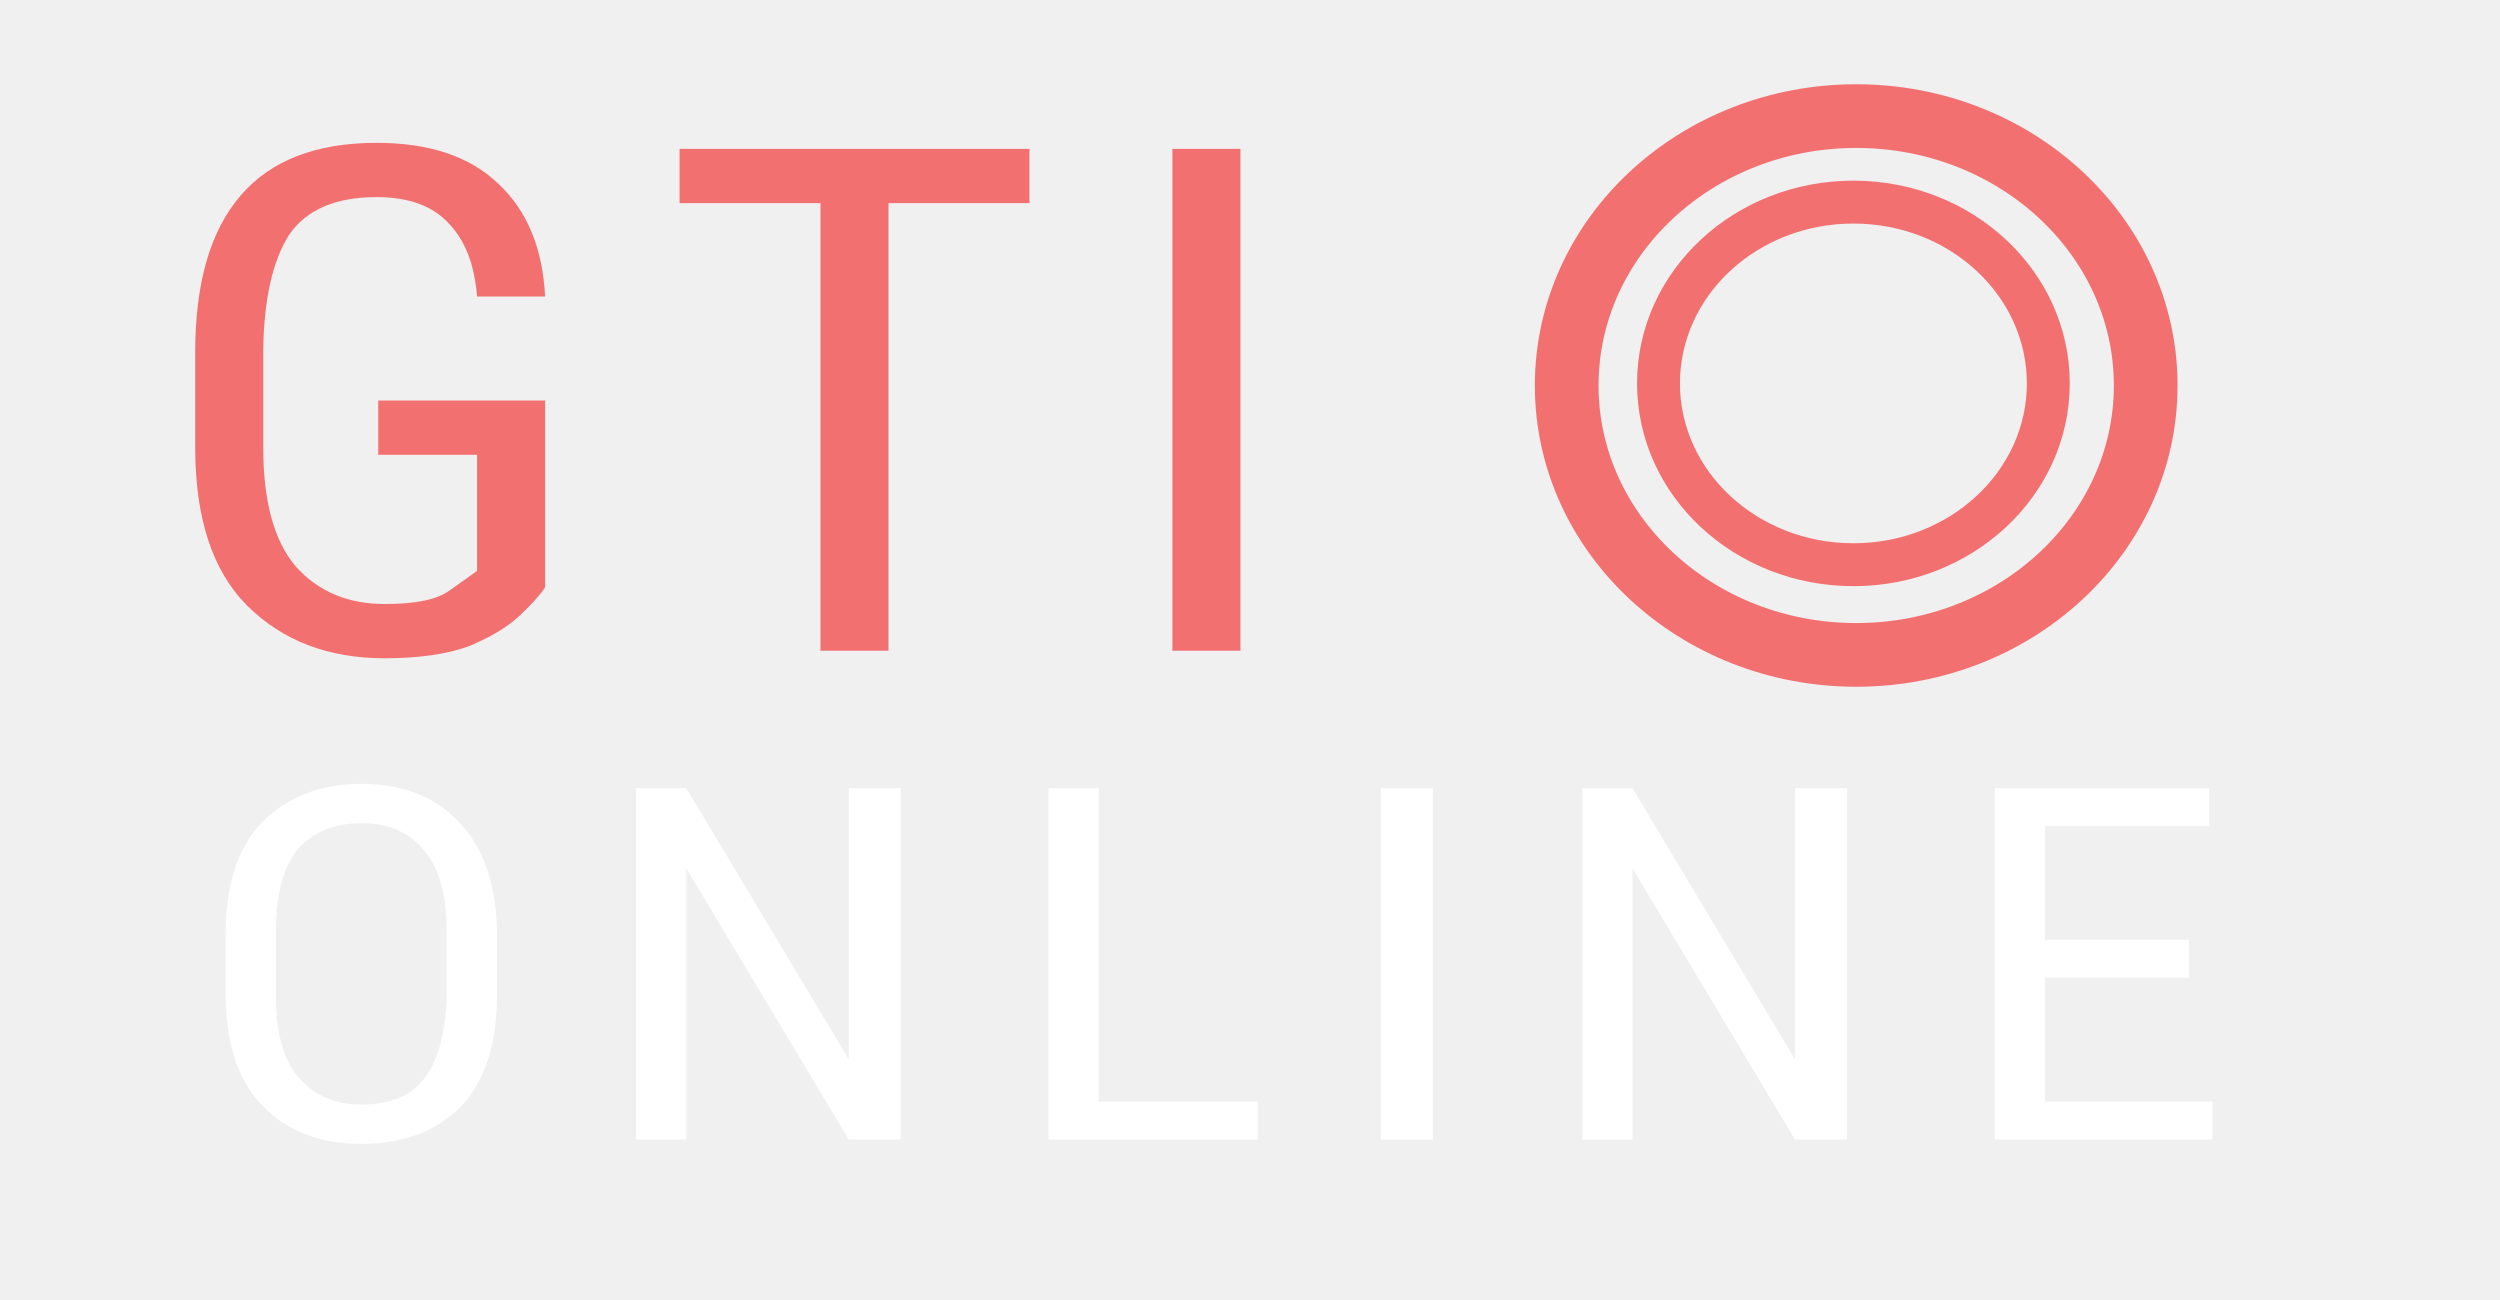
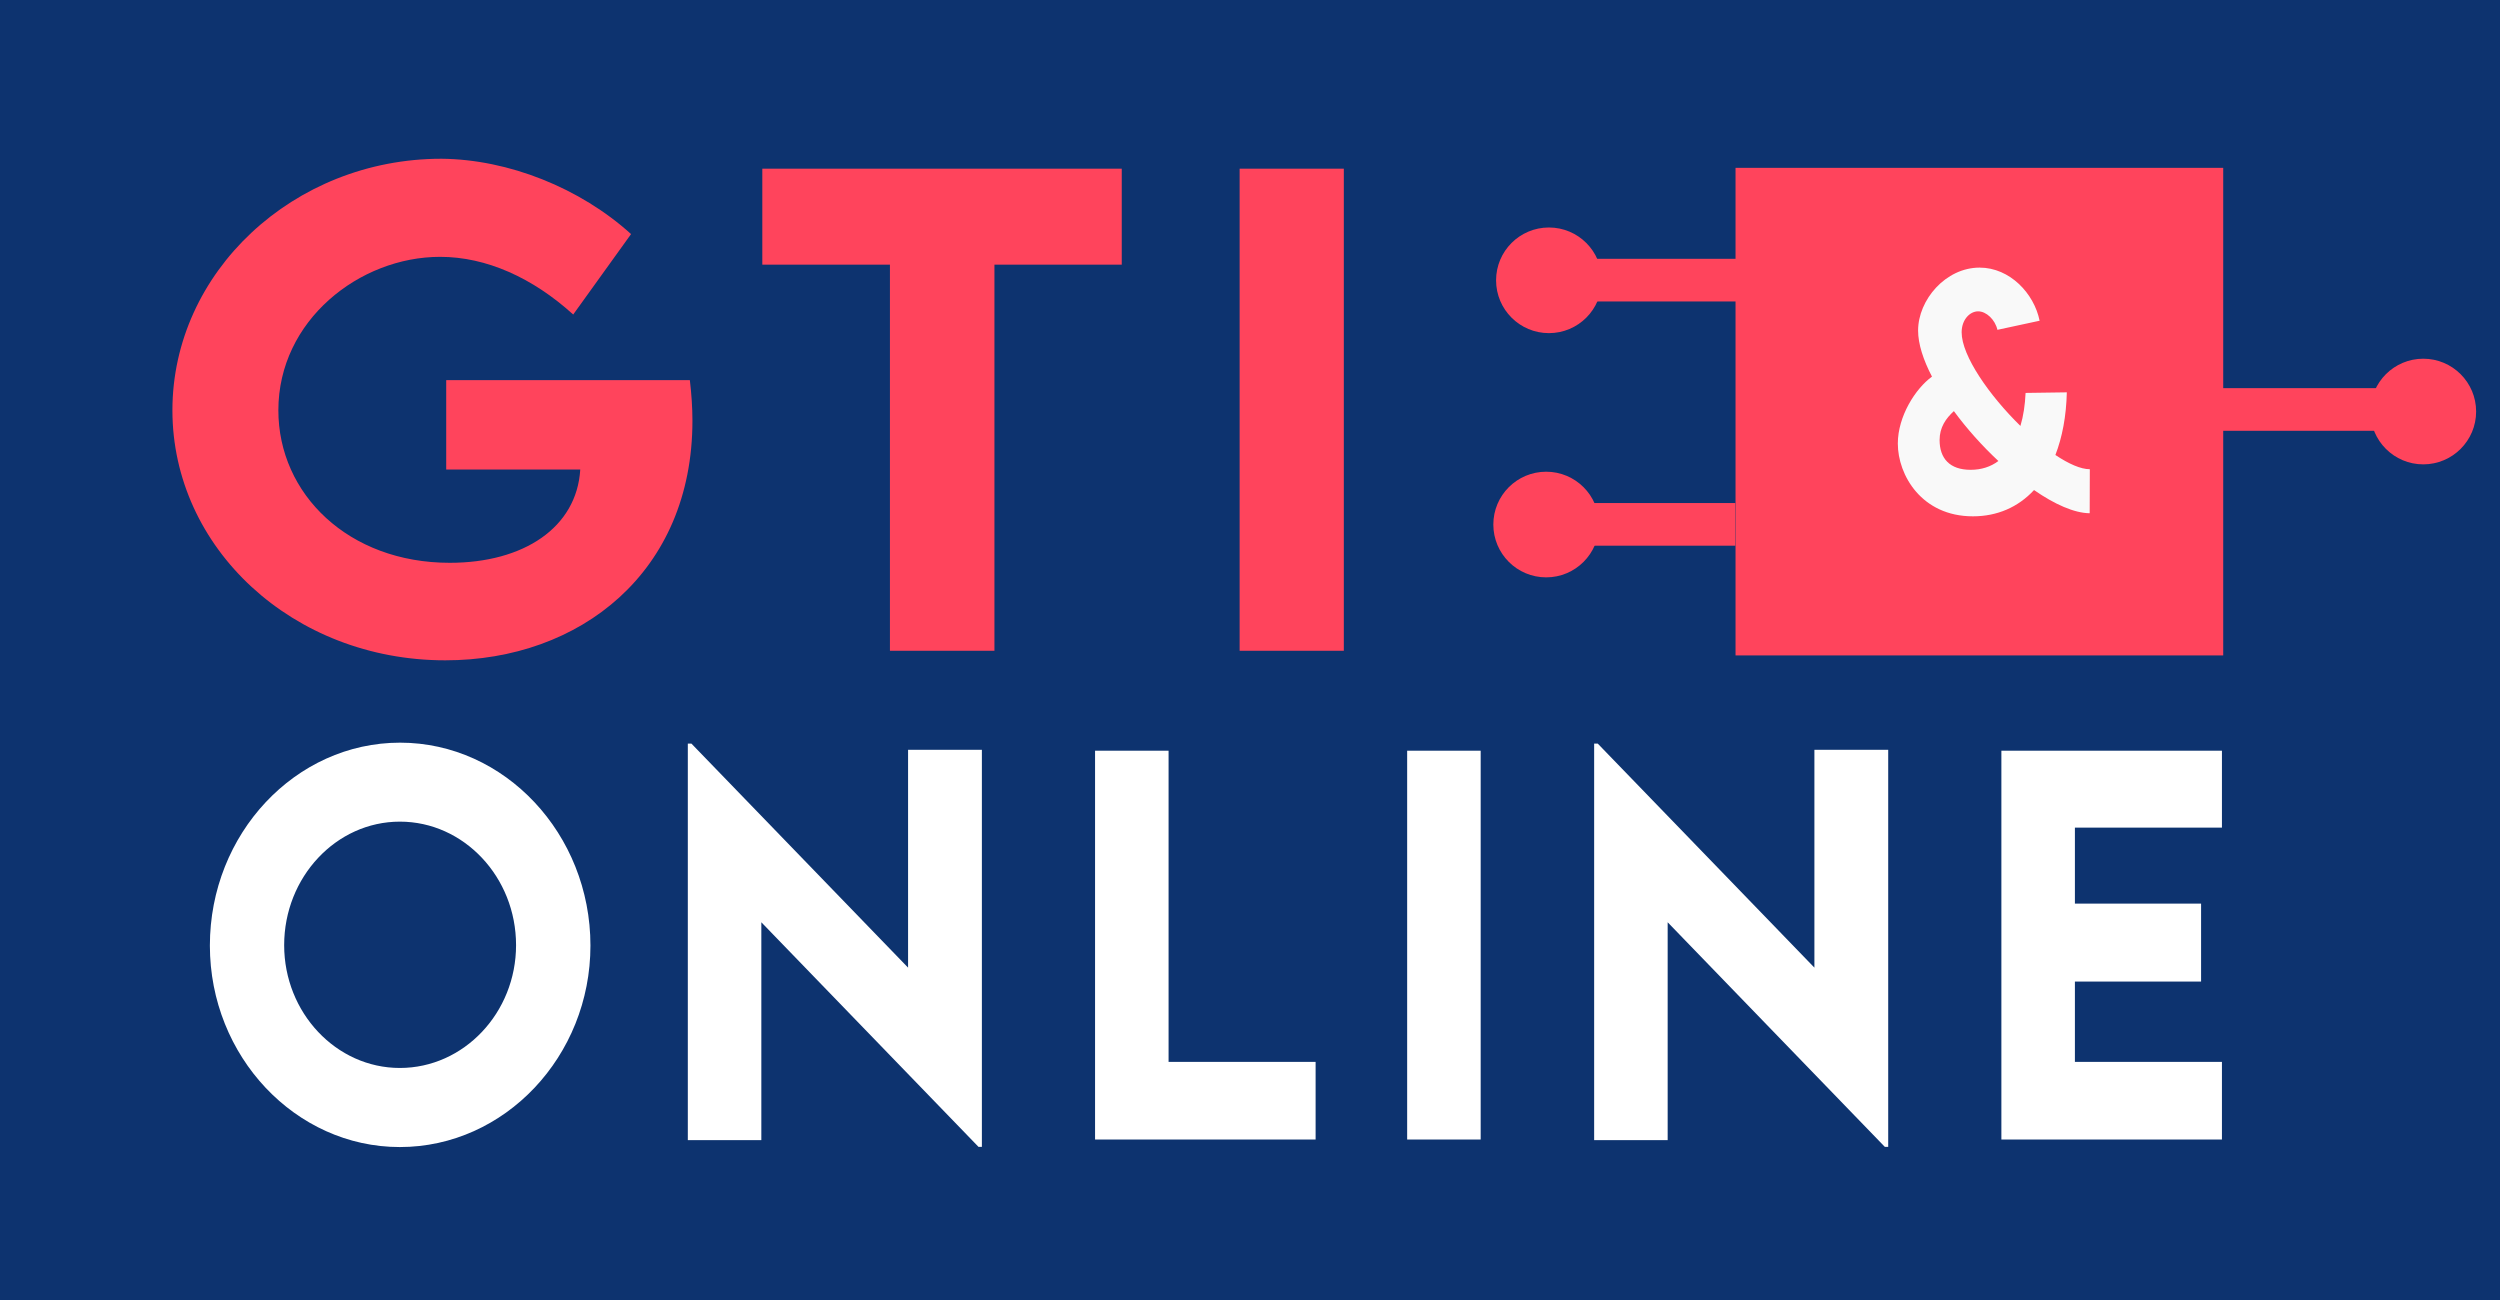
<svg xmlns="http://www.w3.org/2000/svg" width="25mm" height="13mm" viewBox="0 0 25 13" version="1.1" id="svg8">
  <defs id="defs2" />
  <g id="layer1" transform="translate(0,-284)">
-     <text xml:space="preserve" style="font-style:normal;font-weight:normal;font-size:11.348px;line-height:1.25;font-family:sans-serif;letter-spacing:0.567px;word-spacing:8.511px;fill:#000000;fill-opacity:1;stroke:none;stroke-width:0.284" x="1.778" y="316.633" id="text817" transform="scale(1.071896,0.9329264)">
-       <tspan x="1.778" y="316.633" style="font-style:normal;font-variant:normal;font-weight:normal;font-stretch:normal;font-size:5.296px;font-family:'Roboto Condensed';-inkscape-font-specification:'Roboto Condensed, ';letter-spacing:0.567px;word-spacing:8.511px;fill:#ffffff;stroke-width:0.284" id="tspan819">ONLINE</tspan>
-     </text>
-     <ellipse style="fill:none;fill-opacity:0.762;stroke:#f37070;stroke-width:0.637;stroke-miterlimit:4;stroke-dasharray:none;stroke-opacity:1" id="path2187" cx="18.562" cy="287.855" rx="2.895" ry="2.694" />
-     <ellipse style="fill:none;fill-opacity:0.762;stroke:#f37070;stroke-width:0.429;stroke-miterlimit:4;stroke-dasharray:none;stroke-opacity:1" id="path2187-7" cx="18.534" cy="287.834" rx="1.949" ry="1.813" />
-     <text xml:space="preserve" style="font-style:normal;font-weight:normal;font-size:10.976px;line-height:1.25;font-family:sans-serif;letter-spacing:23.361px;word-spacing:0px;fill:#f37070;fill-opacity:1;stroke:none;stroke-width:0.274" x="1.445" y="301.18" id="text817-2" transform="scale(1.036737,0.9645651)">
-       <tspan x="1.445" y="301.18" style="font-style:normal;font-variant:normal;font-weight:normal;font-stretch:normal;font-size:7.317px;font-family:'Roboto Condensed';-inkscape-font-specification:'Roboto Condensed, ';letter-spacing:0.568px;fill:#f37070;fill-opacity:1;stroke-width:0.274" id="tspan819-6">GTI</tspan>
-     </text>
+     <rect style="color:#000000;clip-rule:nonzero;display:inline;overflow:visible;visibility:visible;opacity:1;isolation:auto;mix-blend-mode:normal;color-interpolation:sRGB;color-interpolation-filters:linearRGB;solid-color:#000000;solid-opacity:1;fill:#0d336f;fill-opacity:1;fill-rule:nonzero;stroke:none;stroke-width:60;stroke-linecap:butt;stroke-linejoin:miter;stroke-miterlimit:4;stroke-dasharray:none;stroke-dashoffset:0;stroke-opacity:1;color-rendering:auto;image-rendering:auto;shape-rendering:auto;text-rendering:auto;enable-background:accumulate" id="rect4139" width="27.214" height="14.363" x="-0.58" y="283.494" />
+     <g transform="scale(0.969853,1.031084)" style="font-style:normal;font-weight:normal;font-size:10.267px;line-height:1.25;font-family:sans-serif;letter-spacing:0.513px;word-spacing:7.701px;fill:#000000;fill-opacity:1;stroke:none;stroke-width:0.284" id="text817">
+       <path d="m 4.123,286.563 c 1.081,0 1.965,-0.88 1.965,-1.954 0,-1.083 -0.884,-1.968 -1.963,-1.968 -1.079,0 -1.961,0.884 -1.961,1.968 0,1.074 0.882,1.954 1.958,1.954 z m 0,-0.767 c -0.657,0 -1.193,-0.536 -1.193,-1.191 0,-0.66 0.536,-1.198 1.193,-1.198 0.66,0 1.198,0.538 1.198,1.198 0,0.655 -0.538,1.191 -1.198,1.191 z" style="font-style:normal;font-variant:normal;font-weight:500;font-stretch:normal;font-size:4.791px;font-family:'LEMON MILK';-inkscape-font-specification:'LEMON MILK Medium';letter-spacing:0.513px;word-spacing:7.701px;fill:#ffffff;stroke-width:0.284" id="path4192" />
+       <path d="m 9.363,282.71 0,2.113 -2.234,-2.173 -0.037,0 0,3.846 0.758,0 0,-2.113 2.239,2.178 0.035,0 0,-3.851 -0.76,0 z" style="font-style:normal;font-variant:normal;font-weight:500;font-stretch:normal;font-size:4.791px;font-family:'LEMON MILK';-inkscape-font-specification:'LEMON MILK Medium';letter-spacing:0.513px;word-spacing:7.701px;fill:#ffffff;stroke-width:0.284" id="path4194" />
+       <path d="m 12.049,285.737 0,-3.018 -0.758,0 0,3.771 2.274,0 0,-0.753 -1.516,0 z" style="font-style:normal;font-variant:normal;font-weight:500;font-stretch:normal;font-size:4.791px;font-family:'LEMON MILK';-inkscape-font-specification:'LEMON MILK Medium';letter-spacing:0.513px;word-spacing:7.701px;fill:#ffffff;stroke-width:0.284" id="path4196" />
+       <path d="m 14.509,286.49 0.758,0 0,-3.771 -0.758,0 0,3.771 z" style="font-style:normal;font-variant:normal;font-weight:500;font-stretch:normal;font-size:4.791px;font-family:'LEMON MILK';-inkscape-font-specification:'LEMON MILK Medium';letter-spacing:0.513px;word-spacing:7.701px;fill:#ffffff;stroke-width:0.284" id="path4198" />
+       <path d="m 18.708,282.71 0,2.113 -2.234,-2.173 -0.037,0 0,3.846 0.758,0 0,-2.113 2.239,2.178 0.035,0 0,-3.851 -0.76,0 z" style="font-style:normal;font-variant:normal;font-weight:500;font-stretch:normal;font-size:4.791px;font-family:'LEMON MILK';-inkscape-font-specification:'LEMON MILK Medium';letter-spacing:0.513px;word-spacing:7.701px;fill:#ffffff;stroke-width:0.284" id="path4200" />
+       <path d="m 22.91,283.465 0,-0.746 -2.274,0 0,3.771 2.274,0 0,-0.753 -1.516,0 0,-0.779 1.301,0 0,-0.756 -1.301,0 0,-0.737 1.516,0 z" style="font-style:normal;font-variant:normal;font-weight:500;font-stretch:normal;font-size:4.791px;font-family:'LEMON MILK';-inkscape-font-specification:'LEMON MILK Medium';letter-spacing:0.513px;word-spacing:7.701px;fill:#ffffff;stroke-width:0.284" id="path4202" />
+     </g>
+     <g transform="scale(1.036737,0.9645651)" style="font-style:normal;font-weight:normal;font-size:10.976px;line-height:1.25;font-family:sans-serif;letter-spacing:23.361px;word-spacing:0px;fill:#ff445c;fill-opacity:1;stroke:none;stroke-width:0.274" id="text817-2">
+       <path d="m 6.654,298.374 -2.35,0 0,0.927 1.293,0 c -0.034,0.602 -0.546,0.967 -1.259,0.967 -0.977,0 -1.653,-0.713 -1.653,-1.581 0,-0.933 0.784,-1.591 1.56,-1.591 0.446,0 0.893,0.217 1.284,0.598 l 0.558,-0.834 c -0.49,-0.477 -1.181,-0.775 -1.829,-0.781 -1.429,0 -2.595,1.178 -2.595,2.608 0,1.426 1.16,2.592 2.632,2.592 1.302,0 2.384,-0.915 2.384,-2.484 0,-0.136 -0.009,-0.276 -0.025,-0.422 z" style="font-style:normal;font-variant:normal;font-weight:500;font-stretch:normal;font-size:6.35px;font-family:'LEMON MILK';-inkscape-font-specification:'LEMON MILK Medium';letter-spacing:0.568px;fill:#ff445c;fill-opacity:1;stroke-width:0.274" id="path4205" />
+       <path d="m 10.819,296.182 -3.466,0 0,0.995 1.231,0 0,4.003 1.008,0 0,-4.003 1.228,0 0,-0.995 z" style="font-style:normal;font-variant:normal;font-weight:500;font-stretch:normal;font-size:6.35px;font-family:'LEMON MILK';-inkscape-font-specification:'LEMON MILK Medium';letter-spacing:0.568px;fill:#ff445c;fill-opacity:1;stroke-width:0.274" id="path4207" />
+       <path d="m 11.957,301.18 1.005,0 0,-4.998 -1.005,0 0,4.998 z" style="font-style:normal;font-variant:normal;font-weight:500;font-stretch:normal;font-size:6.35px;font-family:'LEMON MILK';-inkscape-font-specification:'LEMON MILK Medium';letter-spacing:0.568px;fill:#ff445c;fill-opacity:1;stroke-width:0.274" id="path4209" />
+     </g>
+     <g transform="matrix(0.2663895,0,0,0.2663895,45.52737,68.40957)" id="layer1-1">
+       <rect y="815.606" x="-105.755" height="18.303" width="18.307" id="rect815" style="fill:#ff445c;fill-opacity:1;stroke:none;stroke-width:0.208;stroke-miterlimit:4;stroke-dasharray:none;stroke-opacity:1" />
+       <g id="text855" style="font-style:normal;font-variant:normal;font-weight:normal;font-stretch:normal;font-size:51.562px;line-height:0;font-family:Comfortaa;-inkscape-font-specification:Comfortaa;letter-spacing:0.516px;word-spacing:0px;fill:#ff445c;fill-opacity:1;stroke:none;stroke-width:0.324" transform="matrix(0.1046181,0,0,0.100338,-125.8079,760.6819)">
+         <path id="path4310" style="font-style:normal;font-variant:normal;font-weight:500;font-stretch:normal;font-size:112.427px;font-family:'LEMON MILK';-inkscape-font-specification:'LEMON MILK Medium';fill:#f9f9f9;fill-opacity:1;stroke-width:0.324" d="m 318.8,660.145 c -3.271,0 -7.617,-2.031 -12.352,-5.325 2.441,-6.588 3.906,-14.438 4.101,-23.441 l -14.794,0.22 c -0.195,4.447 -0.781,8.619 -1.855,12.352 -11.181,-11.418 -21.092,-26.24 -21.092,-35.024 0,-4.776 2.978,-7.85 5.908,-7.85 2.978,0 6.103,3.129 6.933,6.917 l 15.135,-3.404 c -1.953,-10.156 -10.644,-19.872 -21.531,-19.872 -12.206,0 -22.068,12.077 -22.068,23.55 0,4.996 1.855,10.979 4.98,17.237 -5.908,4.447 -12.255,14.822 -12.255,25.033 0,11.803 8.544,27.228 26.951,27.228 8.691,0 16.21,-3.404 21.922,-9.826 7.372,5.325 14.452,8.619 19.969,8.674 l 0.049,-16.469 z m -42.77,0.22 c -7.519,0 -11.132,-4.282 -11.132,-11.144 0,-4.776 2.295,-8.125 5.127,-10.815 4.638,6.588 10.155,13.01 15.965,18.665 -2.734,2.141 -6.054,3.294 -9.96,3.294 z" />
+       </g>
+       <rect y="828.189" x="-112.117" height="1.601" width="6.355" id="rect821-6-2-4" style="fill:#ff445c;fill-opacity:1;stroke:none;stroke-width:0.212;stroke-miterlimit:4;stroke-dasharray:none;stroke-opacity:1" />
+       <ellipse ry="1.983" rx="1.984" cy="824.754" cx="-79.938" id="path4179" style="color:#000000;clip-rule:nonzero;display:inline;overflow:visible;visibility:visible;opacity:1;isolation:auto;mix-blend-mode:normal;color-interpolation:sRGB;color-interpolation-filters:linearRGB;solid-color:#000000;solid-opacity:1;fill:#ff445c;fill-opacity:1;fill-rule:nonzero;stroke:none;stroke-width:60;stroke-linecap:butt;stroke-linejoin:miter;stroke-miterlimit:4;stroke-dasharray:none;stroke-dashoffset:0;stroke-opacity:1;color-rendering:auto;image-rendering:auto;shape-rendering:auto;text-rendering:auto;enable-background:accumulate" />
+       <ellipse ry="1.983" rx="1.984" cy="828.996" cx="-112.863" id="path4179-3-2" style="color:#000000;clip-rule:nonzero;display:inline;overflow:visible;visibility:visible;opacity:1;isolation:auto;mix-blend-mode:normal;color-interpolation:sRGB;color-interpolation-filters:linearRGB;solid-color:#000000;solid-opacity:1;fill:#ff445c;fill-opacity:1;fill-rule:nonzero;stroke:none;stroke-width:60;stroke-linecap:butt;stroke-linejoin:miter;stroke-miterlimit:4;stroke-dasharray:none;stroke-dashoffset:0;stroke-opacity:1;color-rendering:auto;image-rendering:auto;shape-rendering:auto;text-rendering:auto;enable-background:accumulate" />
+       <rect y="819.021" x="-112.014" height="1.601" width="6.355" id="rect821-6-2-4-1" style="fill:#ff445c;fill-opacity:1;stroke:none;stroke-width:0.212;stroke-miterlimit:4;stroke-dasharray:none;stroke-opacity:1" />
+       <ellipse ry="1.983" rx="1.984" cy="819.828" cx="-112.76" id="path4179-3-2-9" style="color:#000000;clip-rule:nonzero;display:inline;overflow:visible;visibility:visible;opacity:1;isolation:auto;mix-blend-mode:normal;color-interpolation:sRGB;color-interpolation-filters:linearRGB;solid-color:#000000;solid-opacity:1;fill:#ff445c;fill-opacity:1;fill-rule:nonzero;stroke:none;stroke-width:60;stroke-linecap:butt;stroke-linejoin:miter;stroke-miterlimit:4;stroke-dasharray:none;stroke-dashoffset:0;stroke-opacity:1;color-rendering:auto;image-rendering:auto;shape-rendering:auto;text-rendering:auto;enable-background:accumulate" />
+       <rect y="823.876" x="-87.75" height="1.601" width="6.355" id="rect821-6-2-4-1-1" style="fill:#ff445c;fill-opacity:1;stroke:none;stroke-width:0.212;stroke-miterlimit:4;stroke-dasharray:none;stroke-opacity:1" />
+     </g>
  </g>
</svg>
